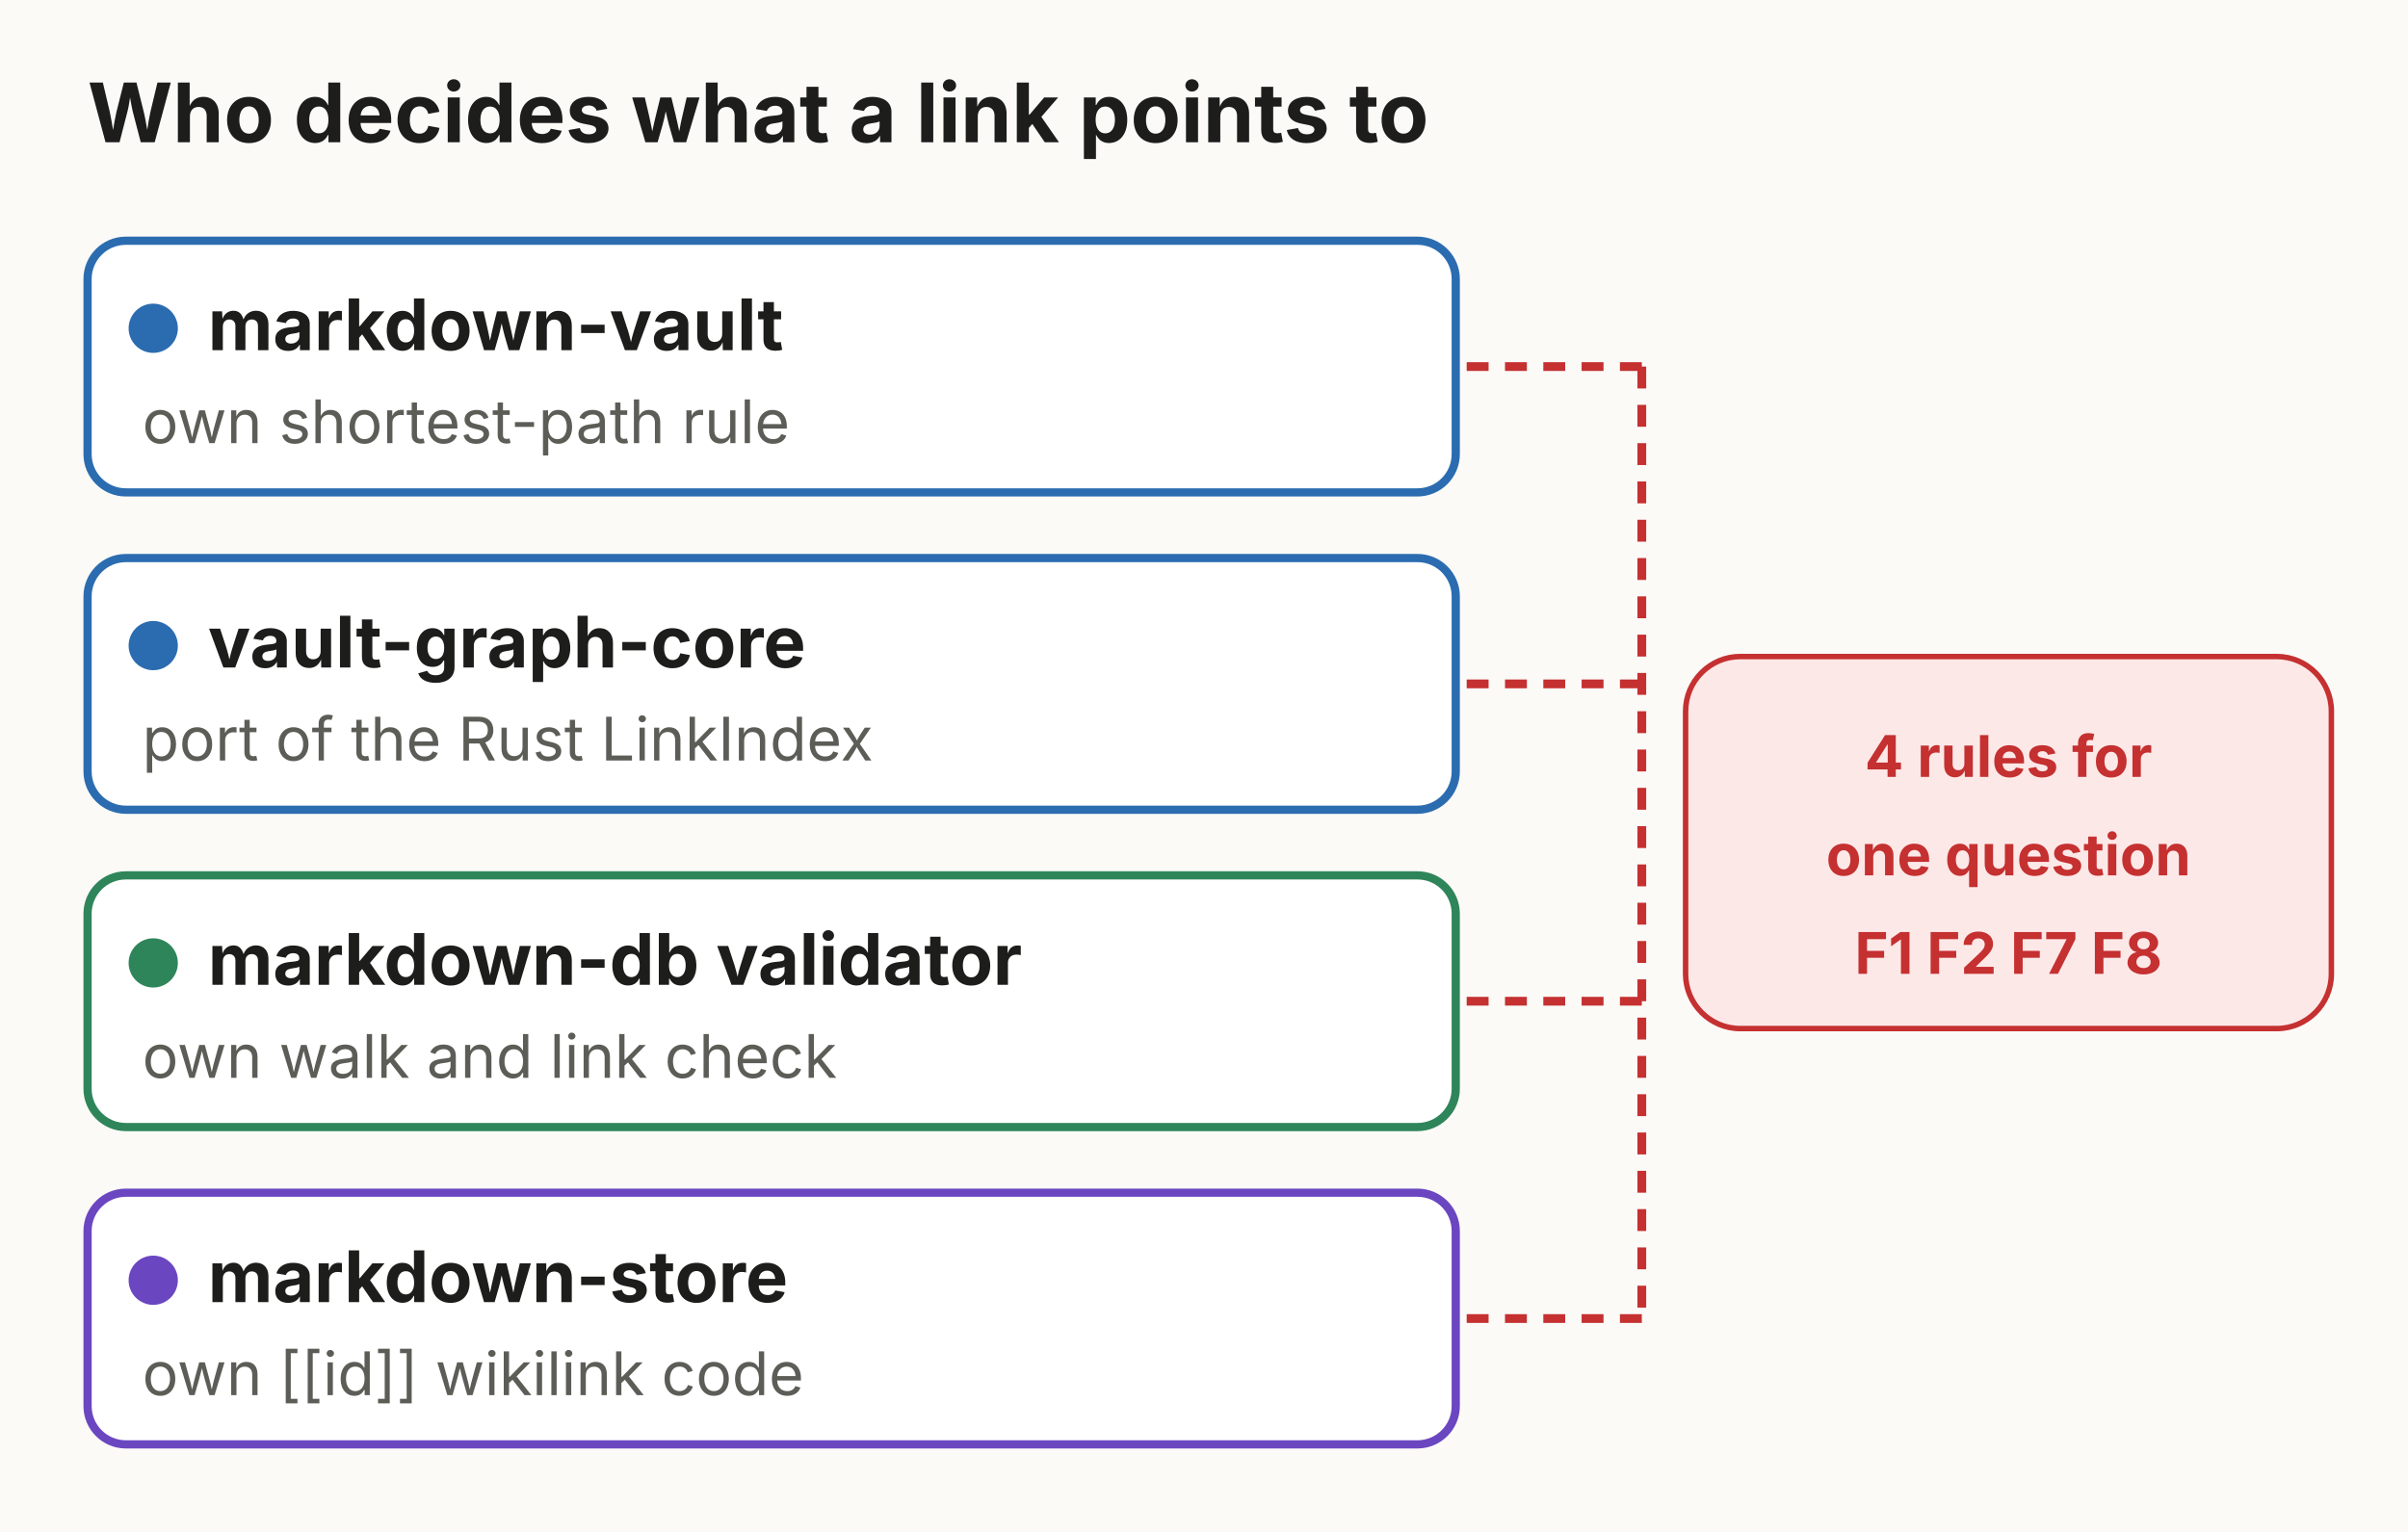
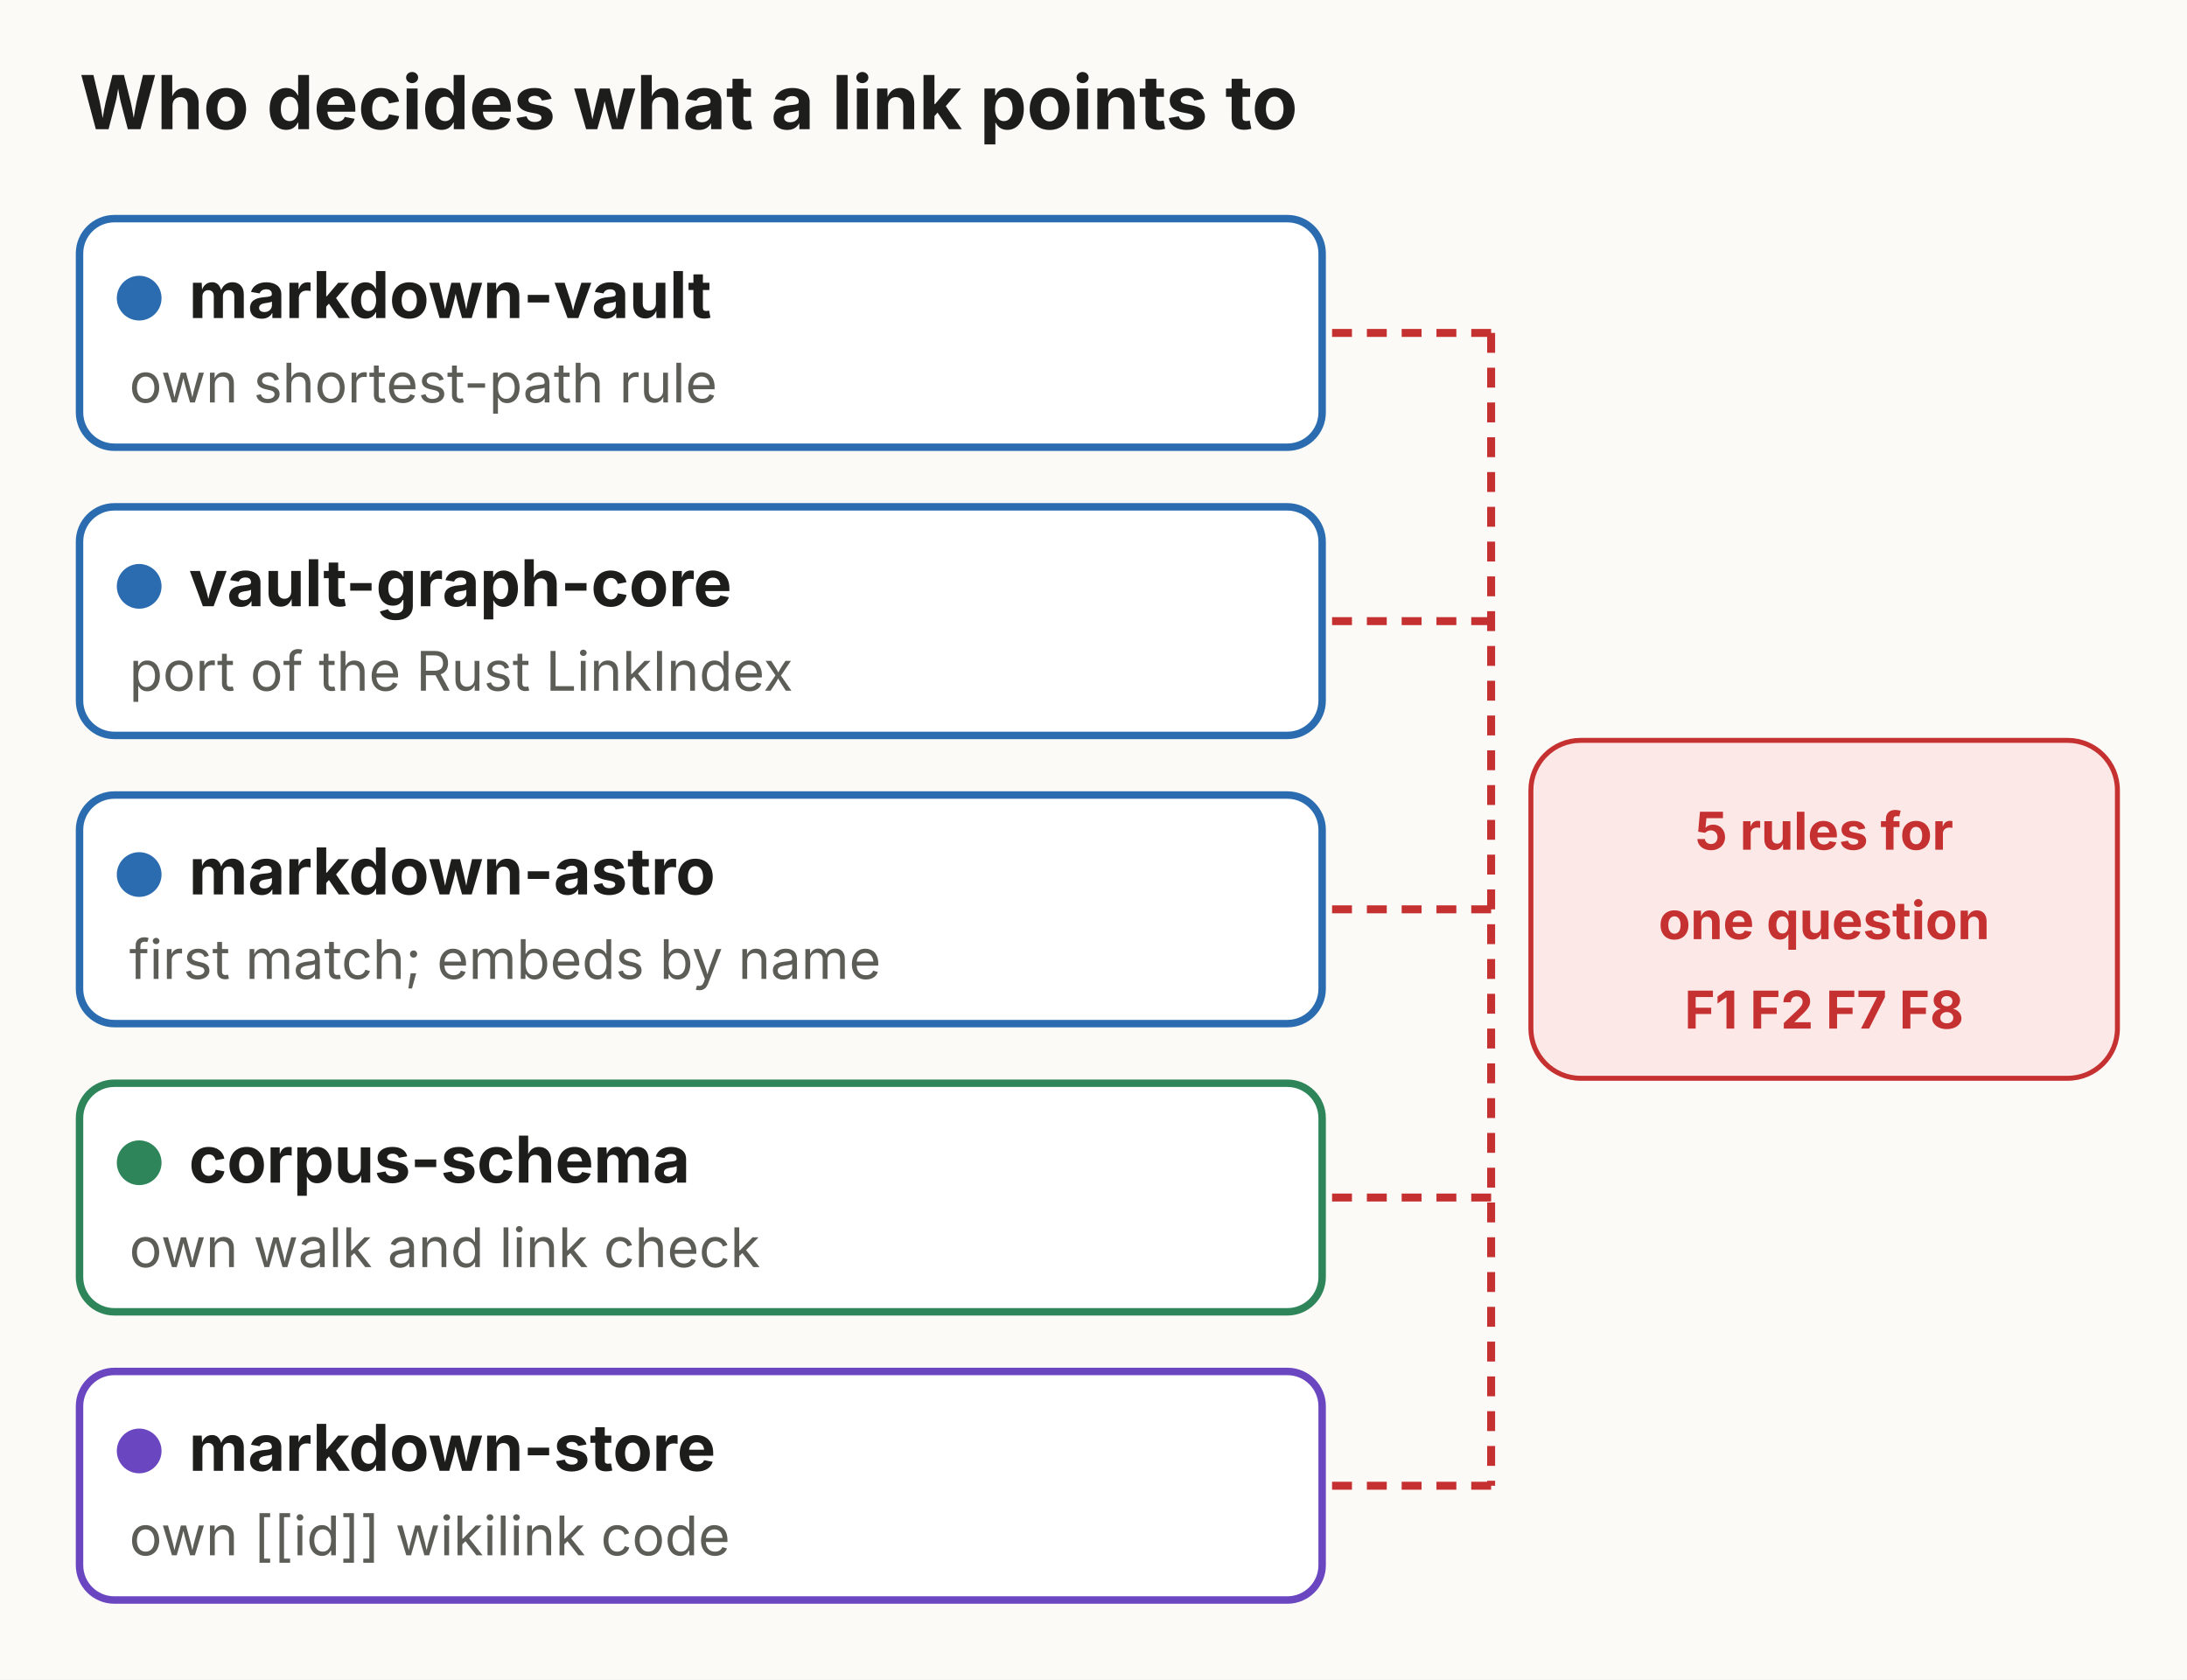
- <svg xmlns="http://www.w3.org/2000/svg" viewBox="0 0 440 280" width="880" font-family="system-ui, -apple-system, Segoe UI, sans-serif" role="img" aria-label="Four places resolve links">
+ <svg xmlns="http://www.w3.org/2000/svg" viewBox="0 0 440 338" width="880" font-family="system-ui, -apple-system, Segoe UI, sans-serif" role="img" aria-label="Five places resolve links">
  <style>
.bg{fill:#fbfaf7} .band{fill:#f0eee8}
.rl{font-size:15px;font-weight:650;fill:#1d1d1b} .rs{font-size:12px;fill:#5d5d58}
.lang{font-size:10.5px;font-weight:700;letter-spacing:.06em;fill:#5d5d58}
.chip rect{fill:#ffffff;stroke-width:1.5} .chip.later rect{fill:none;stroke-dasharray:5 4}
.cn{font-size:13px;font-weight:650;fill:#1d1d1b} .cs{font-size:11px;fill:#5d5d58}
.r-osdlc rect{stroke:#2f855a} .r-osdlc .dot{fill:#2f855a}
.r-dev rect{stroke:#2b6cb0} .r-dev .dot{fill:#2b6cb0}
.r-ont rect{stroke:#6b46c1} .r-ont .dot{fill:#6b46c1}
.r-sw rect{stroke:#c05621} .r-sw .dot{fill:#c05621}
.r-ext rect{stroke:#8a8a84} .r-ext .dot{fill:#8a8a84}
.fb rect{fill:#fde8e8;stroke:#c53030} .fb text{font-size:10.5px;font-weight:700;fill:#c53030}
.dup{stroke:#c53030;stroke-width:1.6;stroke-dasharray:4 3}
.edge{fill:none;stroke:#5d5d58;stroke-width:1.4} .ahp{fill:#5d5d58}
.node rect{fill:#ffffff;stroke:#d8d5cc;stroke-width:1.4} .node.first rect{fill:#fde7c8;stroke:#b8741a}
.num{fill:#1d1d1b} .numt{font-size:11px;font-weight:700;fill:#fbfaf7} .nn{font-size:11.5px;font-weight:650;fill:#1d1d1b}
.lvl rect{fill:#ffffff;stroke:#d8d5cc} .prof rect{fill:#fde7c8;stroke:#b8741a}
.tie{stroke:#b8741a;stroke-width:1.6;fill:none}
.task rect{stroke-width:1.6} .tt{font-size:11.5px;font-weight:650;fill:#1d1d1b}
.tn{fill:#1d1d1b} .tnt{font-size:10.5px;font-weight:700;fill:#fbfaf7}
.t-done rect{fill:#ffffff;stroke:#2f855a} .t-done .tn{fill:#2f855a}
.t-doing rect{fill:#ffffff;stroke:#2b6cb0} .t-doing .tn{fill:#2b6cb0}
.t-owner rect{fill:#fde7c8;stroke:#b8741a} .t-owner .tn{fill:#b8741a}
.t-todo rect{fill:#ffffff;stroke:#d8d5cc} .t-todo .tn{fill:#5d5d58}
.group{fill:none;stroke:#d8d5cc;stroke-width:1.4;stroke-dasharray:5 4} .gt{font-size:11.5px;font-weight:650;fill:#5d5d58}
@media (prefers-color-scheme: dark) {
.bg{fill:#16161a} .band{fill:#222227}
.rl{font-size:15px;font-weight:650;fill:#ececea} .rs{font-size:12px;fill:#a3a39d}
.lang{font-size:10.5px;font-weight:700;letter-spacing:.06em;fill:#a3a39d}
.chip rect{fill:#2b2b31;stroke-width:1.5} .chip.later rect{fill:none;stroke-dasharray:5 4}
.cn{font-size:13px;font-weight:650;fill:#ececea} .cs{font-size:11px;fill:#a3a39d}
.r-osdlc rect{stroke:#68d391} .r-osdlc .dot{fill:#68d391}
.r-dev rect{stroke:#63b3ed} .r-dev .dot{fill:#63b3ed}
.r-ont rect{stroke:#b794f4} .r-ont .dot{fill:#b794f4}
.r-sw rect{stroke:#f6ad55} .r-sw .dot{fill:#f6ad55}
.r-ext rect{stroke:#a0a09a} .r-ext .dot{fill:#a0a09a}
.fb rect{fill:#3b1d1d;stroke:#fc8181} .fb text{font-size:10.5px;font-weight:700;fill:#fc8181}
.dup{stroke:#fc8181;stroke-width:1.6;stroke-dasharray:4 3}
.edge{fill:none;stroke:#a3a39d;stroke-width:1.4} .ahp{fill:#a3a39d}
.node rect{fill:#2b2b31;stroke:#3a3a40;stroke-width:1.4} .node.first rect{fill:#3d2f1c;stroke:#f6ad55}
.num{fill:#ececea} .numt{font-size:11px;font-weight:700;fill:#16161a} .nn{font-size:11.5px;font-weight:650;fill:#ececea}
.lvl rect{fill:#2b2b31;stroke:#3a3a40} .prof rect{fill:#3d2f1c;stroke:#f6ad55}
.tie{stroke:#f6ad55;stroke-width:1.6;fill:none}
.task rect{stroke-width:1.6} .tt{font-size:11.5px;font-weight:650;fill:#ececea}
.tn{fill:#ececea} .tnt{font-size:10.5px;font-weight:700;fill:#16161a}
.t-done rect{fill:#2b2b31;stroke:#68d391} .t-done .tn{fill:#68d391}
.t-doing rect{fill:#2b2b31;stroke:#63b3ed} .t-doing .tn{fill:#63b3ed}
.t-owner rect{fill:#3d2f1c;stroke:#f6ad55} .t-owner .tn{fill:#f6ad55}
.t-todo rect{fill:#2b2b31;stroke:#3a3a40} .t-todo .tn{fill:#a3a39d}
.group{fill:none;stroke:#3a3a40;stroke-width:1.4;stroke-dasharray:5 4} .gt{font-size:11.5px;font-weight:650;fill:#a3a39d}
}</style>
-   <rect class="bg" width="440" height="280" />
+   <rect class="bg" width="440" height="338" />
  <text class="rl" x="16" y="26">Who decides what a link points to</text>
  <g class="chip r-dev">
    <rect x="16" y="44" width="250" height="46" rx="7" />
    <circle cx="28" cy="60" r="4.5" class="dot" />
    <text x="38" y="64" class="cn">markdown-vault</text>
    <text x="26" y="81" class="cs">own shortest-path rule</text>
  </g>
  <line class="dup" x1="268" y1="67" x2="300" y2="67" />
  <g class="chip r-dev">
    <rect x="16" y="102" width="250" height="46" rx="7" />
    <circle cx="28" cy="118" r="4.5" class="dot" />
    <text x="38" y="122" class="cn">vault-graph-core</text>
    <text x="26" y="139" class="cs">port of the Rust LinkIndex</text>
  </g>
  <line class="dup" x1="268" y1="125" x2="300" y2="125" />
-   <g class="chip r-osdlc">
+   <g class="chip r-dev">
    <rect x="16" y="160" width="250" height="46" rx="7" />
    <circle cx="28" cy="176" r="4.5" class="dot" />
-     <text x="38" y="180" class="cn">markdown-db validator</text>
-     <text x="26" y="197" class="cs">own walk and link check</text>
+     <text x="38" y="180" class="cn">markdown-astro</text>
+     <text x="26" y="197" class="cs">first match; embeds by name</text>
  </g>
  <line class="dup" x1="268" y1="183" x2="300" y2="183" />
-   <g class="chip r-ont">
+   <g class="chip r-osdlc">
    <rect x="16" y="218" width="250" height="46" rx="7" />
    <circle cx="28" cy="234" r="4.5" class="dot" />
-     <text x="38" y="238" class="cn">markdown-store</text>
-     <text x="26" y="255" class="cs">own [[id]] wikilink code</text>
+     <text x="38" y="238" class="cn">corpus-schema</text>
+     <text x="26" y="255" class="cs">own walk and link check</text>
  </g>
  <line class="dup" x1="268" y1="241" x2="300" y2="241" />
-   <line class="dup" x1="300" y1="67" x2="300" y2="241" />
+   <g class="chip r-ont">
+     <rect x="16" y="276" width="250" height="46" rx="7" />
+     <circle cx="28" cy="292" r="4.5" class="dot" />
+     <text x="38" y="296" class="cn">markdown-store</text>
+     <text x="26" y="313" class="cs">own [[id]] wikilink code</text>
+   </g>
+   <line class="dup" x1="268" y1="299" x2="300" y2="299" />
+   <line class="dup" x1="300" y1="67" x2="300" y2="299" />
  <g class="fb">
-     <rect x="308" y="120.0" width="118" height="68" rx="10" />
-     <text x="367" y="142.0" text-anchor="middle">4 rules for</text>
-     <text x="367" y="160.0" text-anchor="middle">one question</text>
-     <text x="367" y="178.0" text-anchor="middle">F1 F2 F7 F8</text>
+     <rect x="308" y="149.0" width="118" height="68" rx="10" />
+     <text x="367" y="171.0" text-anchor="middle">5 rules for</text>
+     <text x="367" y="189.0" text-anchor="middle">one question</text>
+     <text x="367" y="207.0" text-anchor="middle">F1 F2 F7 F8</text>
  </g>
</svg>
